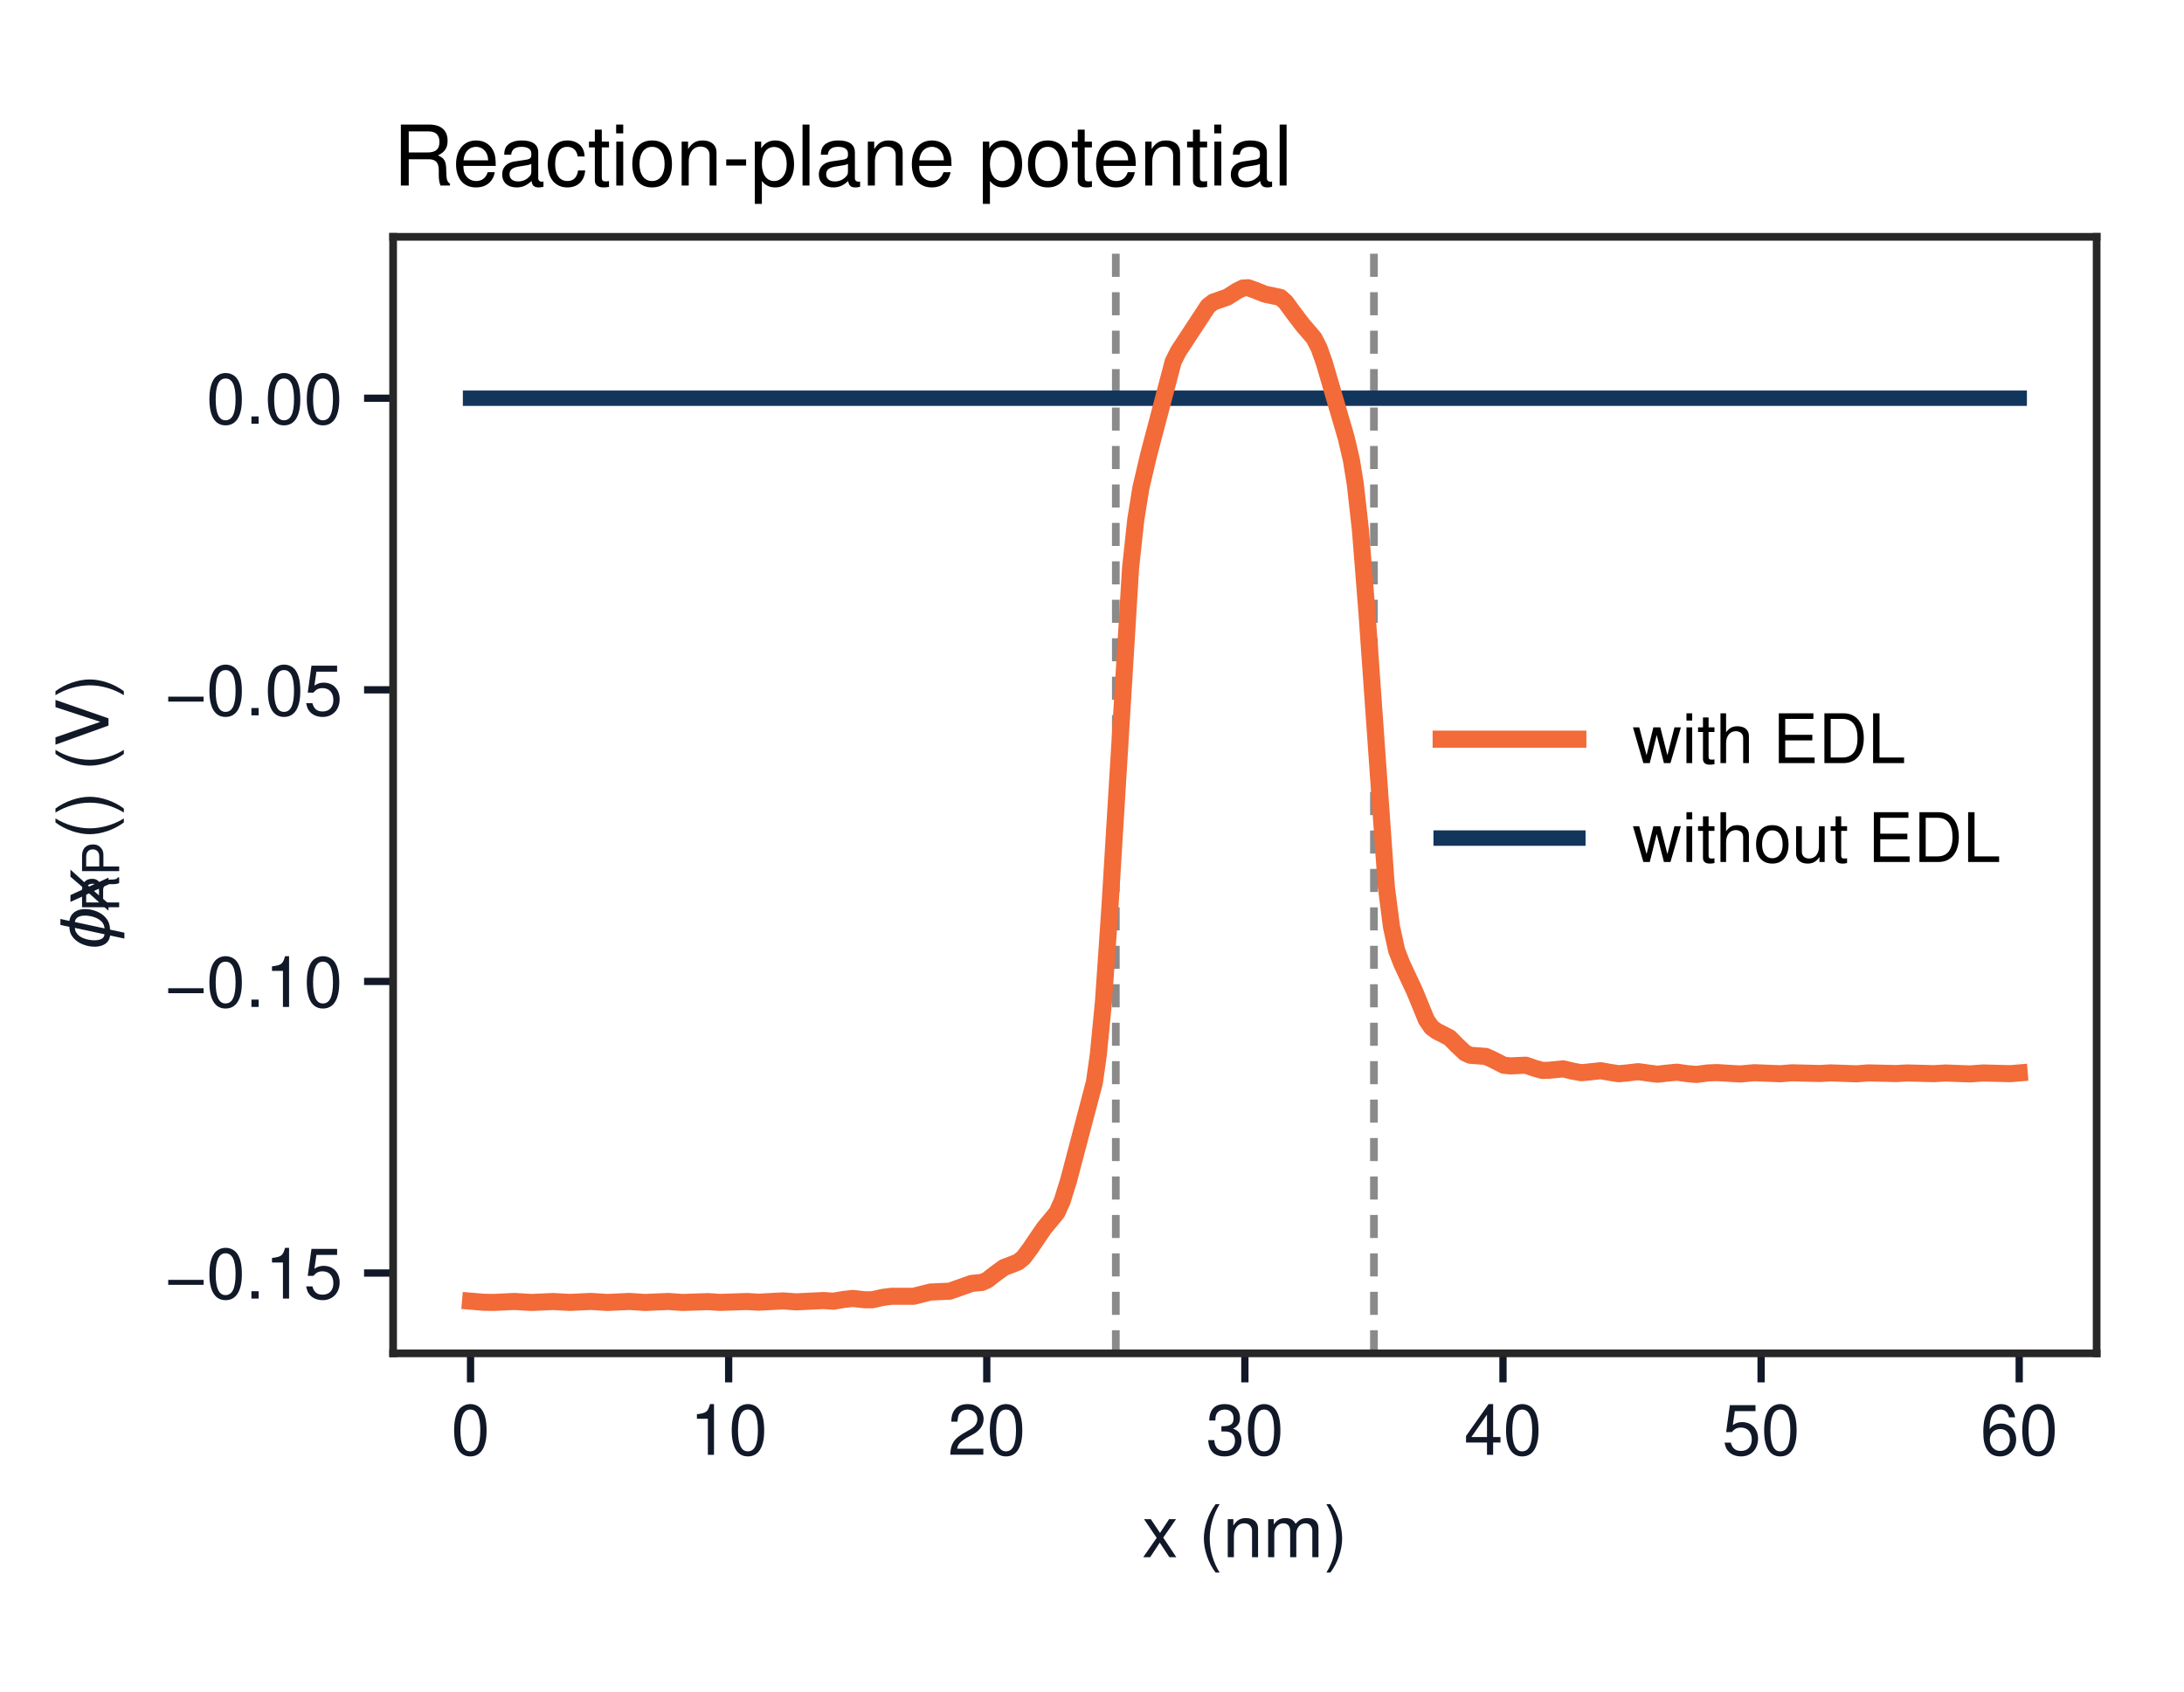
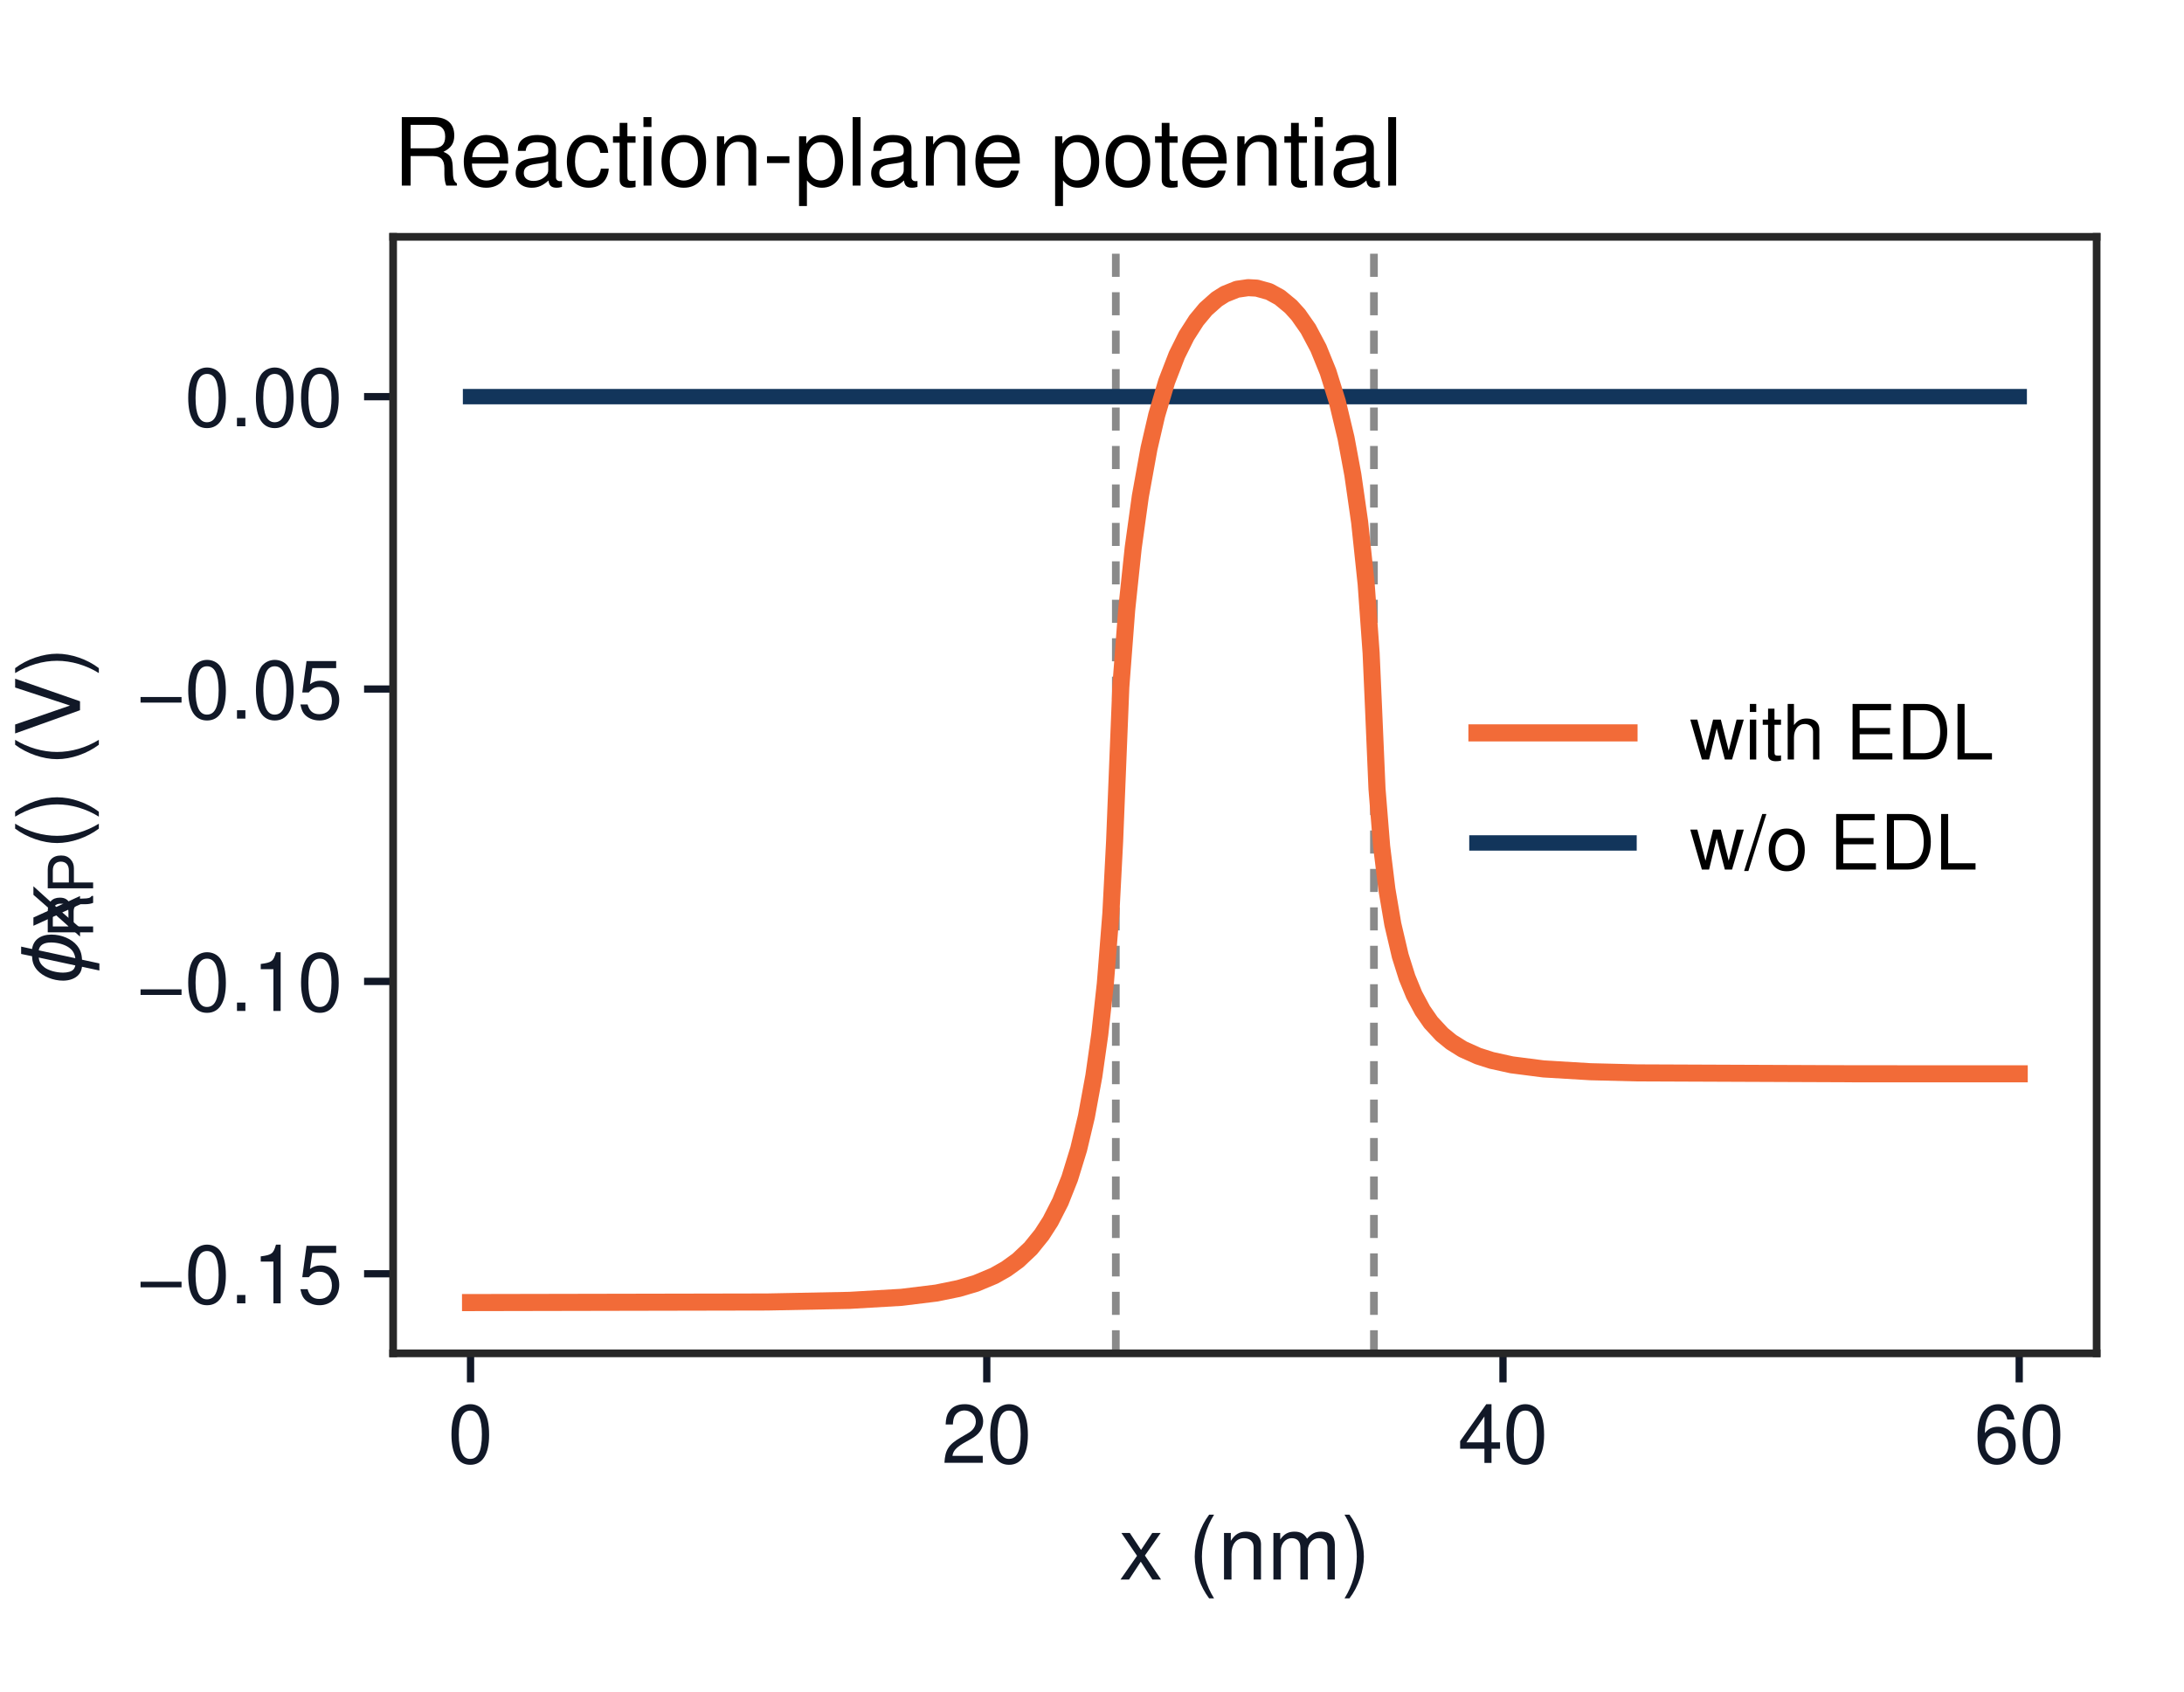
<svg xmlns="http://www.w3.org/2000/svg" xmlns:xlink="http://www.w3.org/1999/xlink" width="255.6pt" height="198pt" viewBox="0 0 255.6 198" version="1.1">
  <defs>
    <style type="text/css">*{stroke-linejoin: round; stroke-linecap: butt}</style>
  </defs>
  <g id="figure_1">
    <g id="patch_1">
      <path d="M 0 198  L 255.6 198  L 255.6 0  L 0 0  L 0 198  z " style="fill: none; opacity: 0" />
    </g>
    <g id="axes_1">
      <g id="patch_2">
        <path d="M 46.008 158.4  L 245.376 158.4  L 245.376 27.72  L 46.008 27.72  L 46.008 158.4  z " style="fill: none" />
      </g>
      <g id="matplotlib.axis_1">
        <g id="xtick_1">
          <g id="line2d_1">
            <defs>
-               <path id="m9e9e67970c" d="M 0 0  L 0 3.4  " style="stroke: #111827; stroke-width: 0.85" />
+               <path id="m55e45e802c" d="M 0 0  L 0 3.4  " style="stroke: #111827; stroke-width: 0.85" />
            </defs>
            <g>
-               <use xlink:href="#m9e9e67970c" x="55.07" y="158.4" style="fill: #111827; stroke: #111827; stroke-width: 0.85" />
+               <use xlink:href="#m55e45e802c" x="55.07" y="158.4" style="fill: #111827; stroke: #111827; stroke-width: 0.85" />
            </g>
          </g>
          <g id="text_1">
-             <text style="fill: #111827; font: 8.2px 'Helvetica', 'Nimbus Sans', 'Arial', 'DejaVu Sans', sans-serif; text-anchor: middle" x="55.07" y="170.278" transform="rotate(-0 55.07018 170.2783)">0</text>
+             <text style="fill: #111827; font: 9.5px 'Helvetica', 'Nimbus Sans', 'Arial', 'DejaVu Sans', sans-serif; text-anchor: middle" x="55.07" y="171.226" transform="rotate(-0 55.07018 171.2261)">0</text>
          </g>
        </g>
        <g id="xtick_2">
          <g id="line2d_2">
            <g>
-               <use xlink:href="#m9e9e67970c" x="85.277" y="158.4" style="fill: #111827; stroke: #111827; stroke-width: 0.85" />
+               <use xlink:href="#m55e45e802c" x="115.485" y="158.4" style="fill: #111827; stroke: #111827; stroke-width: 0.85" />
            </g>
          </g>
          <g id="text_2">
-             <text style="fill: #111827; font: 8.2px 'Helvetica', 'Nimbus Sans', 'Arial', 'DejaVu Sans', sans-serif; text-anchor: middle" x="85.277" y="170.278" transform="rotate(-0 85.27746 170.2783)">10</text>
+             <text style="fill: #111827; font: 9.5px 'Helvetica', 'Nimbus Sans', 'Arial', 'DejaVu Sans', sans-serif; text-anchor: middle" x="115.485" y="171.226" transform="rotate(-0 115.4847 171.2261)">20</text>
          </g>
        </g>
        <g id="xtick_3">
          <g id="line2d_3">
            <g>
-               <use xlink:href="#m9e9e67970c" x="115.485" y="158.4" style="fill: #111827; stroke: #111827; stroke-width: 0.85" />
+               <use xlink:href="#m55e45e802c" x="175.899" y="158.4" style="fill: #111827; stroke: #111827; stroke-width: 0.85" />
            </g>
          </g>
          <g id="text_3">
-             <text style="fill: #111827; font: 8.2px 'Helvetica', 'Nimbus Sans', 'Arial', 'DejaVu Sans', sans-serif; text-anchor: middle" x="115.485" y="170.278" transform="rotate(-0 115.4847 170.2783)">20</text>
+             <text style="fill: #111827; font: 9.5px 'Helvetica', 'Nimbus Sans', 'Arial', 'DejaVu Sans', sans-serif; text-anchor: middle" x="175.899" y="171.226" transform="rotate(-0 175.8993 171.2261)">40</text>
          </g>
        </g>
        <g id="xtick_4">
          <g id="line2d_4">
            <g>
-               <use xlink:href="#m9e9e67970c" x="145.692" y="158.4" style="fill: #111827; stroke: #111827; stroke-width: 0.85" />
+               <use xlink:href="#m55e45e802c" x="236.314" y="158.4" style="fill: #111827; stroke: #111827; stroke-width: 0.85" />
            </g>
          </g>
          <g id="text_4">
-             <text style="fill: #111827; font: 8.2px 'Helvetica', 'Nimbus Sans', 'Arial', 'DejaVu Sans', sans-serif; text-anchor: middle" x="145.692" y="170.278" transform="rotate(-0 145.692 170.2783)">30</text>
+             <text style="fill: #111827; font: 9.5px 'Helvetica', 'Nimbus Sans', 'Arial', 'DejaVu Sans', sans-serif; text-anchor: middle" x="236.314" y="171.226" transform="rotate(-0 236.3138 171.2261)">60</text>
          </g>
        </g>
-         <g id="xtick_5">
-           <g id="line2d_5">
-             <g>
-               <use xlink:href="#m9e9e67970c" x="175.899" y="158.4" style="fill: #111827; stroke: #111827; stroke-width: 0.85" />
-             </g>
-           </g>
-           <g id="text_5">
-             <text style="fill: #111827; font: 8.2px 'Helvetica', 'Nimbus Sans', 'Arial', 'DejaVu Sans', sans-serif; text-anchor: middle" x="175.899" y="170.278" transform="rotate(-0 175.8993 170.2783)">40</text>
-           </g>
-         </g>
-         <g id="xtick_6">
-           <g id="line2d_6">
-             <g>
-               <use xlink:href="#m9e9e67970c" x="206.107" y="158.4" style="fill: #111827; stroke: #111827; stroke-width: 0.85" />
-             </g>
-           </g>
-           <g id="text_6">
-             <text style="fill: #111827; font: 8.2px 'Helvetica', 'Nimbus Sans', 'Arial', 'DejaVu Sans', sans-serif; text-anchor: middle" x="206.107" y="170.278" transform="rotate(-0 206.1065 170.2783)">50</text>
-           </g>
-         </g>
-         <g id="xtick_7">
-           <g id="line2d_7">
-             <g>
-               <use xlink:href="#m9e9e67970c" x="236.314" y="158.4" style="fill: #111827; stroke: #111827; stroke-width: 0.85" />
-             </g>
-           </g>
-           <g id="text_7">
-             <text style="fill: #111827; font: 8.2px 'Helvetica', 'Nimbus Sans', 'Arial', 'DejaVu Sans', sans-serif; text-anchor: middle" x="236.314" y="170.278" transform="rotate(-0 236.3138 170.2783)">60</text>
-           </g>
-         </g>
-         <g id="text_8">
-           <text style="fill: #111827; font: 8.5px 'Helvetica', 'Nimbus Sans', 'Arial', 'DejaVu Sans', sans-serif; text-anchor: middle" x="145.692" y="182.263" transform="rotate(-0 145.692 182.2627)">x (nm)</text>
+         <g id="text_5">
+           <text style="fill: #111827; font: 10.4px 'Helvetica', 'Nimbus Sans', 'Arial', 'DejaVu Sans', sans-serif; text-anchor: middle" x="145.692" y="184.879" transform="rotate(-0 145.692 184.879)">x (nm)</text>
        </g>
      </g>
      <g id="matplotlib.axis_2">
        <g id="ytick_1">
-           <g id="line2d_8">
+           <g id="line2d_5">
            <defs>
-               <path id="m9adbe2373e" d="M 0 0  L -3.4 0  " style="stroke: #111827; stroke-width: 0.85" />
+               <path id="m683ff42bea" d="M 0 0  L -3.4 0  " style="stroke: #111827; stroke-width: 0.85" />
            </defs>
            <g>
-               <use xlink:href="#m9adbe2373e" x="46.008" y="148.999" style="fill: #111827; stroke: #111827; stroke-width: 0.85" />
+               <use xlink:href="#m683ff42bea" x="46.008" y="149.087" style="fill: #111827; stroke: #111827; stroke-width: 0.85" />
+             </g>
+           </g>
+           <g id="text_6">
+             <text style="fill: #111827; font: 9.5px 'Helvetica', 'Nimbus Sans', 'Arial', 'DejaVu Sans', sans-serif; text-anchor: end" x="40.108" y="152.55" transform="rotate(-0 40.108 152.5496)">−0.15</text>
+           </g>
+         </g>
+         <g id="ytick_2">
+           <g id="line2d_6">
+             <g>
+               <use xlink:href="#m683ff42bea" x="46.008" y="114.866" style="fill: #111827; stroke: #111827; stroke-width: 0.85" />
+             </g>
+           </g>
+           <g id="text_7">
+             <text style="fill: #111827; font: 9.5px 'Helvetica', 'Nimbus Sans', 'Arial', 'DejaVu Sans', sans-serif; text-anchor: end" x="40.108" y="118.329" transform="rotate(-0 40.108 118.3292)">−0.10</text>
+           </g>
+         </g>
+         <g id="ytick_3">
+           <g id="line2d_7">
+             <g>
+               <use xlink:href="#m683ff42bea" x="46.008" y="80.646" style="fill: #111827; stroke: #111827; stroke-width: 0.85" />
+             </g>
+           </g>
+           <g id="text_8">
+             <text style="fill: #111827; font: 9.5px 'Helvetica', 'Nimbus Sans', 'Arial', 'DejaVu Sans', sans-serif; text-anchor: end" x="40.108" y="84.109" transform="rotate(-0 40.108 84.10889)">−0.05</text>
+           </g>
+         </g>
+         <g id="ytick_4">
+           <g id="line2d_8">
+             <g>
+               <use xlink:href="#m683ff42bea" x="46.008" y="46.426" style="fill: #111827; stroke: #111827; stroke-width: 0.85" />
            </g>
          </g>
          <g id="text_9">
-             <text style="fill: #111827; font: 8.2px 'Helvetica', 'Nimbus Sans', 'Arial', 'DejaVu Sans', sans-serif; text-anchor: end" x="40.108" y="151.988" transform="rotate(-0 40.108 151.9884)">−0.15</text>
+             <text style="fill: #111827; font: 9.5px 'Helvetica', 'Nimbus Sans', 'Arial', 'DejaVu Sans', sans-serif; text-anchor: end" x="40.108" y="49.889" transform="rotate(-0 40.108 49.88855)">0.00</text>
          </g>
        </g>
-         <g id="ytick_2">
-           <g id="line2d_9">
-             <g>
-               <use xlink:href="#m9adbe2373e" x="46.008" y="114.869" style="fill: #111827; stroke: #111827; stroke-width: 0.85" />
-             </g>
-           </g>
-           <g id="text_10">
-             <text style="fill: #111827; font: 8.2px 'Helvetica', 'Nimbus Sans', 'Arial', 'DejaVu Sans', sans-serif; text-anchor: end" x="40.108" y="117.858" transform="rotate(-0 40.108 117.8578)">−0.10</text>
-           </g>
-         </g>
-         <g id="ytick_3">
-           <g id="line2d_10">
-             <g>
-               <use xlink:href="#m9adbe2373e" x="46.008" y="80.738" style="fill: #111827; stroke: #111827; stroke-width: 0.85" />
-             </g>
-           </g>
-           <g id="text_11">
-             <text style="fill: #111827; font: 8.2px 'Helvetica', 'Nimbus Sans', 'Arial', 'DejaVu Sans', sans-serif; text-anchor: end" x="40.108" y="83.727" transform="rotate(-0 40.108 83.72719)">−0.05</text>
-           </g>
-         </g>
-         <g id="ytick_4">
-           <g id="line2d_11">
-             <g>
-               <use xlink:href="#m9adbe2373e" x="46.008" y="46.607" style="fill: #111827; stroke: #111827; stroke-width: 0.85" />
-             </g>
-           </g>
-           <g id="text_12">
-             <text style="fill: #111827; font: 8.2px 'Helvetica', 'Nimbus Sans', 'Arial', 'DejaVu Sans', sans-serif; text-anchor: end" x="40.108" y="49.597" transform="rotate(-0 40.108 49.5966)">0.00</text>
-           </g>
-         </g>
-         <g id="text_13">
-           <g style="fill: #111827" transform="translate(13.49328 111.4625) rotate(-90)">
+         <g id="text_10">
+           <g style="fill: #111827" transform="translate(9.786484 115.576) rotate(-90)">
            <text>
-               <tspan style="font: italic 8.5px 'Nimbus Sans'" x="0 16.03" y="-0.797">ϕx</tspan>
-               <tspan style="font: 5.95px 'Nimbus Sans'" x="4.726 9.022" y="0.456">RP</tspan>
-               <tspan style="font: 8.5px 'Nimbus Sans'" x="13.199 20.28 23.11 25.473 28.304 33.973" y="-0.797">() (V)</tspan>
+               <tspan style="font: italic 10.4px 'Nimbus Sans'" x="0 19.596" y="-0.422">ϕx</tspan>
+               <tspan style="font: 7.28px 'Nimbus Sans'" x="5.777 11.029" y="1.111">RP</tspan>
+               <tspan style="font: 10.4px 'Nimbus Sans'" x="16.135 24.791 28.251 31.14 34.6 41.53" y="-0.422">() (V)</tspan>
            </text>
          </g>
        </g>
      </g>
-       <g id="line2d_12">
-         <path d="M 130.588 158.4  L 130.588 27.72  " clip-path="url(#p8488294c08)" style="fill: none; stroke-dasharray: 2.7,1.8; stroke-dashoffset: 0; stroke: #767676; stroke-opacity: 0.85; stroke-width: 0.9" />
+       <g id="line2d_9">
+         <path d="M 130.588 158.4  L 130.588 27.72  " clip-path="url(#p570a54339f)" style="fill: none; stroke-dasharray: 2.7,1.8; stroke-dashoffset: 0; stroke: #767676; stroke-opacity: 0.85; stroke-width: 0.9" />
      </g>
-       <g id="line2d_13">
-         <path d="M 160.796 158.4  L 160.796 27.72  " clip-path="url(#p8488294c08)" style="fill: none; stroke-dasharray: 2.7,1.8; stroke-dashoffset: 0; stroke: #767676; stroke-opacity: 0.85; stroke-width: 0.9" />
+       <g id="line2d_10">
+         <path d="M 160.796 158.4  L 160.796 27.72  " clip-path="url(#p570a54339f)" style="fill: none; stroke-dasharray: 2.7,1.8; stroke-dashoffset: 0; stroke: #767676; stroke-opacity: 0.85; stroke-width: 0.9" />
      </g>
-       <g id="line2d_14">
-         <path d="M 55.07 46.607  L 236.314 46.607  L 236.314 46.607  " clip-path="url(#p8488294c08)" style="fill: none; stroke: #12355b; stroke-width: 1.8; stroke-linecap: square" />
+       <g id="line2d_11">
+         <path d="M 55.07 46.426  L 236.314 46.426  L 236.314 46.426  " clip-path="url(#p570a54339f)" style="fill: none; stroke: #12355b; stroke-width: 1.8; stroke-linecap: square" />
      </g>
      <g id="patch_3">
        <path d="M 46.008 158.4  L 46.008 27.72  " style="fill: none; stroke: #272727; stroke-width: 0.9; stroke-linejoin: miter; stroke-linecap: square" />
      </g>
      <g id="patch_4">
        <path d="M 245.376 158.4  L 245.376 27.72  " style="fill: none; stroke: #272727; stroke-width: 0.9; stroke-linejoin: miter; stroke-linecap: square" />
      </g>
      <g id="patch_5">
        <path d="M 46.008 158.4  L 245.376 158.4  " style="fill: none; stroke: #272727; stroke-width: 0.9; stroke-linejoin: miter; stroke-linecap: square" />
      </g>
      <g id="patch_6">
        <path d="M 46.008 27.72  L 245.376 27.72  " style="fill: none; stroke: #272727; stroke-width: 0.9; stroke-linejoin: miter; stroke-linecap: square" />
      </g>
-       <g id="line2d_15">
-         <path d="M 55.07 152.294  L 56.582 152.421  L 57.791 152.441  L 60.21 152.329  L 62.175 152.446  L 64.745 152.336  L 66.71 152.44  L 69.128 152.326  L 71.093 152.444  L 73.663 152.329  L 75.477 152.447  L 78.198 152.33  L 79.861 152.446  L 82.884 152.347  L 84.245 152.439  L 87.419 152.336  L 88.779 152.414  L 91.651 152.263  L 93.163 152.376  L 96.337 152.221  L 97.547 152.299  L 98.756 152.092  L 99.814 151.977  L 101.175 152.13  L 102.082 152.132  L 103.291 151.858  L 104.349 151.721  L 106.919 151.722  L 108.884 151.226  L 111.151 151.126  L 113.721 150.214  L 114.93 150.099  L 115.535 149.825  L 116.442 149.12  L 117.5 148.347  L 118.407 148.007  L 119.163 147.703  L 119.768 147.213  L 120.523 146.208  L 122.186 143.762  L 123.698 141.931  L 124.303 140.59  L 125.058 138.169  L 128.082 126.68  L 128.535 123.49  L 129.14 117.289  L 129.896 106.23  L 132.314 66.49  L 132.919 60.848  L 133.523 57.095  L 134.43 53.228  L 137.302 42.325  L 137.907 41.129  L 141.384 35.824  L 141.989 35.356  L 142.744 35.091  L 143.651 34.774  L 144.709 34.092  L 145.465 33.711  L 146.07 33.676  L 146.826 33.947  L 148.035 34.429  L 149.849 34.809  L 150.454 35.35  L 151.361 36.589  L 152.419 37.989  L 153.779 39.572  L 154.384 40.762  L 154.988 42.469  L 157.558 51.267  L 158.163 53.872  L 158.616 56.682  L 159.221 62.084  L 159.977 71.676  L 162.244 103.77  L 162.849 108.479  L 163.454 111.242  L 164.058 112.804  L 165.57 116.04  L 166.93 119.359  L 167.535 120.244  L 168.14 120.694  L 169.651 121.462  L 170.558 122.385  L 171.465 123.236  L 172.07 123.513  L 172.826 123.569  L 173.884 123.649  L 174.64 123.984  L 176 124.683  L 176.756 124.755  L 178.57 124.676  L 179.628 125.043  L 180.535 125.288  L 181.291 125.266  L 182.954 125.106  L 184.012 125.361  L 185.07 125.556  L 185.977 125.465  L 187.337 125.319  L 188.395 125.509  L 189.453 125.675  L 190.36 125.593  L 191.721 125.43  L 192.779 125.578  L 193.988 125.733  L 195.047 125.61  L 196.256 125.494  L 197.465 125.664  L 198.523 125.757  L 199.884 125.581  L 200.942 125.542  L 203.663 125.703  L 205.326 125.556  L 208.349 125.676  L 209.709 125.565  L 213.035 125.648  L 214.244 125.576  L 217.267 125.684  L 218.628 125.577  L 221.953 125.654  L 223.163 125.584  L 226.337 125.666  L 227.698 125.589  L 230.57 125.698  L 232.081 125.586  L 235.256 125.669  L 236.314 125.582  L 236.314 125.582  " clip-path="url(#p8488294c08)" style="fill: none; stroke: #f26b38; stroke-width: 2; stroke-linecap: square" />
+       <g id="line2d_12">
+         <path d="M 55.07 152.46  L 89.803 152.39  L 99.447 152.199  L 105.502 151.845  L 109.599 151.342  L 112.21 150.807  L 114.204 150.217  L 116.343 149.322  L 117.757 148.521  L 119.134 147.524  L 120.621 146.121  L 121.926 144.506  L 122.941 142.927  L 124.102 140.652  L 125.189 137.915  L 126.241 134.495  L 127.147 130.675  L 128.017 125.942  L 128.706 121.087  L 129.359 115.134  L 130.011 106.895  L 130.446 98.482  L 131.171 80.417  L 131.86 71.36  L 132.622 64.12  L 133.456 58.094  L 134.471 52.484  L 135.377 48.573  L 136.537 44.655  L 137.734 41.558  L 138.858 39.301  L 140.018 37.493  L 141.106 36.183  L 142.411 35.021  L 143.353 34.426  L 144.767 33.857  L 146.073 33.669  L 147.088 33.724  L 148.538 34.13  L 149.771 34.806  L 151.076 35.885  L 151.946 36.848  L 153.106 38.506  L 154.303 40.763  L 155.427 43.531  L 156.514 47.016  L 157.53 51.268  L 158.327 55.566  L 159.125 61.127  L 159.886 68.351  L 160.466 76.434  L 160.756 83.018  L 161.155 92.32  L 161.699 99.07  L 162.315 104.1  L 163.004 108.167  L 163.874 111.879  L 164.672 114.405  L 165.506 116.44  L 166.485 118.264  L 167.464 119.676  L 168.769 121.083  L 169.857 121.969  L 171.198 122.808  L 172.975 123.604  L 174.57 124.115  L 176.927 124.633  L 180.661 125.113  L 186.136 125.439  L 191.646 125.576  L 217.279 125.681  L 236.314 125.684  L 236.314 125.684  " clip-path="url(#p570a54339f)" style="fill: none; stroke: #f26b38; stroke-width: 2; stroke-linecap: square" />
      </g>
-       <g id="text_14">
-         <text style="font: 9.8px 'Helvetica', 'Nimbus Sans', 'Arial', 'DejaVu Sans', sans-serif; text-anchor: start" x="46.008" y="21.72" transform="rotate(-0 46.008 21.72)">Reaction-plane potential</text>
+       <g id="text_11">
+         <text style="font: 11px 'Helvetica', 'Nimbus Sans', 'Arial', 'DejaVu Sans', sans-serif; text-anchor: start" x="46.008" y="21.72" transform="rotate(-0 46.008 21.72)">Reaction-plane potential</text>
      </g>
      <g id="legend_1">
-         <g id="line2d_16">
-           <path d="M 168.662 86.516  L 176.662 86.516  L 184.662 86.516  " style="fill: none; stroke: #f26b38; stroke-width: 2; stroke-linecap: square" />
+         <g id="line2d_13">
+           <path d="M 172.85 85.78  L 181.75 85.78  L 190.65 85.78  " style="fill: none; stroke: #f26b38; stroke-width: 2; stroke-linecap: square" />
        </g>
-         <g id="text_15">
-           <text style="font: 8px 'Helvetica', 'Nimbus Sans', 'Arial', 'DejaVu Sans', sans-serif; text-anchor: start" x="191.062" y="89.316" transform="rotate(-0 191.0624 89.31625)">with EDL</text>
+         <g id="text_12">
+           <text style="font: 8.9px 'Helvetica', 'Nimbus Sans', 'Arial', 'DejaVu Sans', sans-serif; text-anchor: start" x="197.77" y="88.895" transform="rotate(-0 197.7703 88.89508)">with EDL</text>
        </g>
-         <g id="line2d_17">
-           <path d="M 168.662 98.093  L 176.662 98.093  L 184.662 98.093  " style="fill: none; stroke: #12355b; stroke-width: 1.8; stroke-linecap: square" />
+         <g id="line2d_14">
+           <path d="M 172.85 98.659  L 181.75 98.659  L 190.65 98.659  " style="fill: none; stroke: #12355b; stroke-width: 1.8; stroke-linecap: square" />
        </g>
-         <g id="text_16">
-           <text style="font: 8px 'Helvetica', 'Nimbus Sans', 'Arial', 'DejaVu Sans', sans-serif; text-anchor: start" x="191.062" y="100.892" transform="rotate(-0 191.0624 100.8925)">without EDL</text>
+         <g id="text_13">
+           <text style="font: 8.9px 'Helvetica', 'Nimbus Sans', 'Arial', 'DejaVu Sans', sans-serif; text-anchor: start" x="197.77" y="101.774" transform="rotate(-0 197.7703 101.7737)">w/o EDL</text>
        </g>
      </g>
    </g>
  </g>
  <defs>
-     <clipPath id="p8488294c08">
+     <clipPath id="p570a54339f">
      <rect x="46.008" y="27.72" width="199.368" height="130.68" />
    </clipPath>
  </defs>
</svg>
